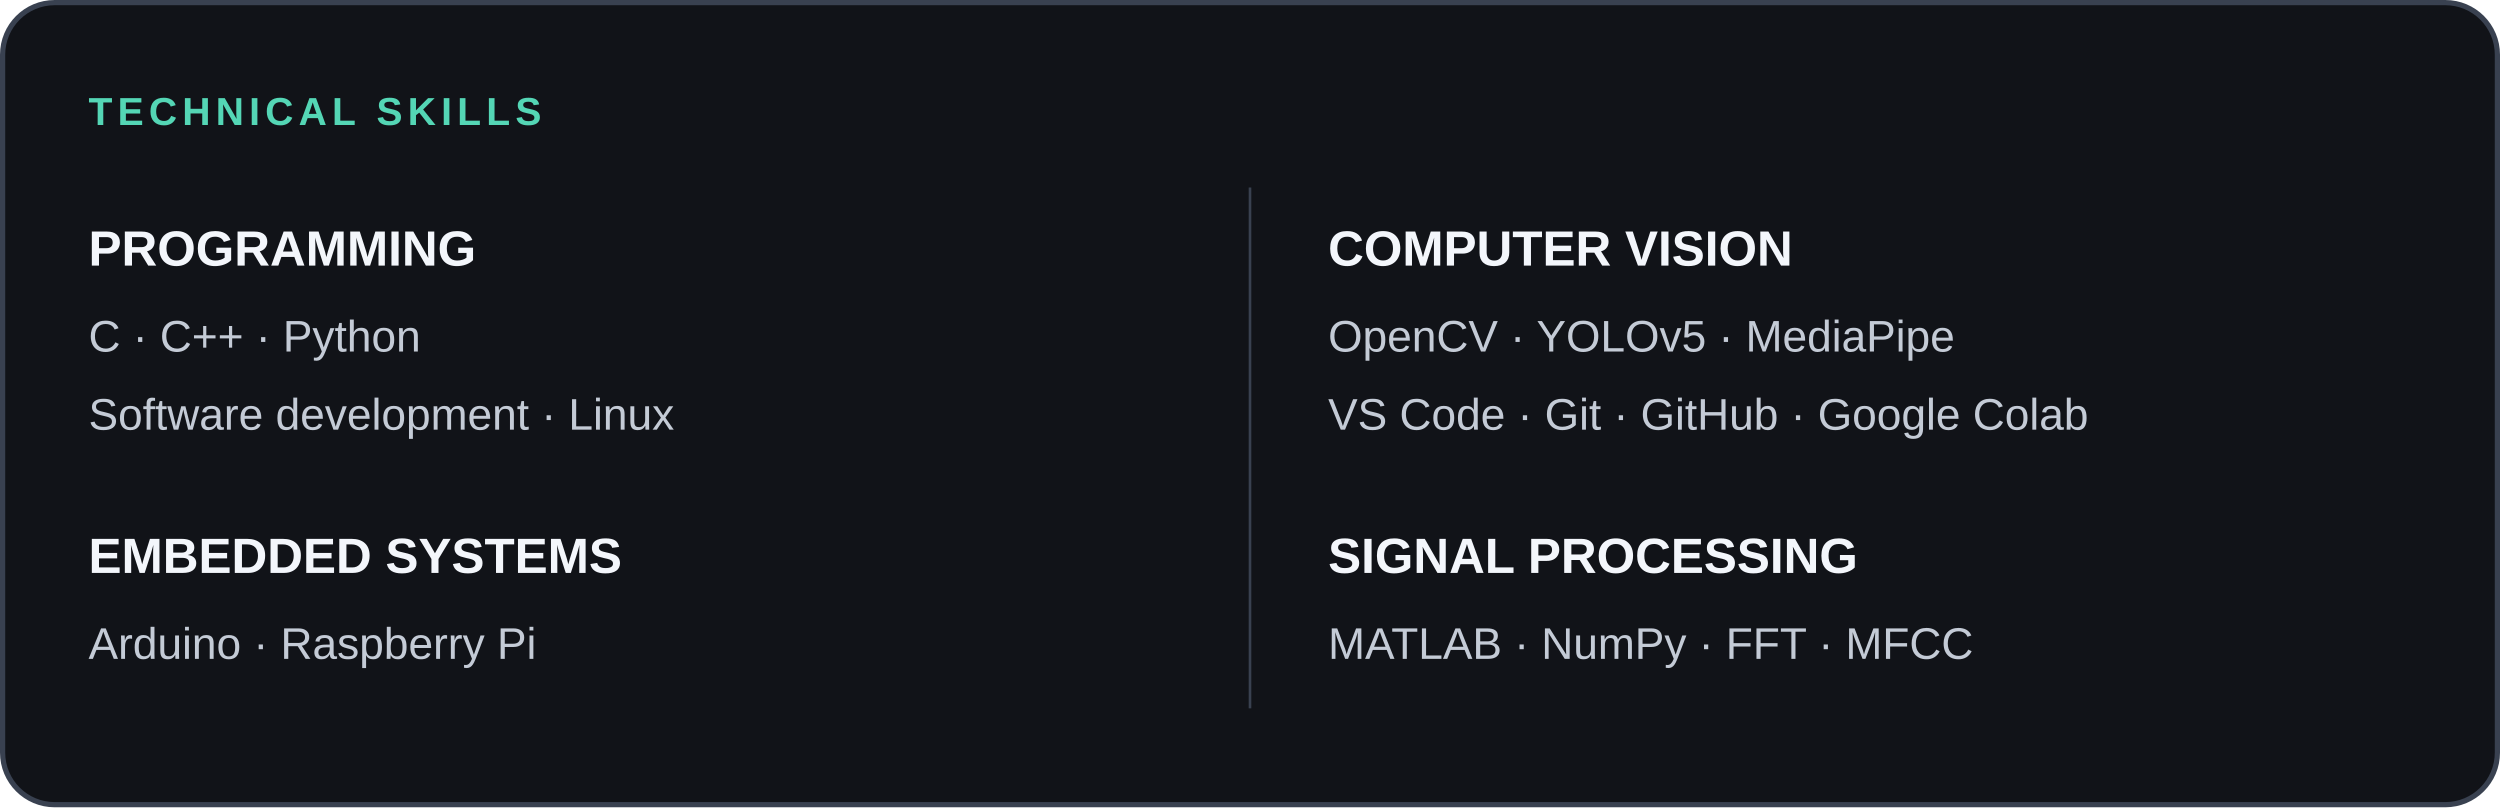
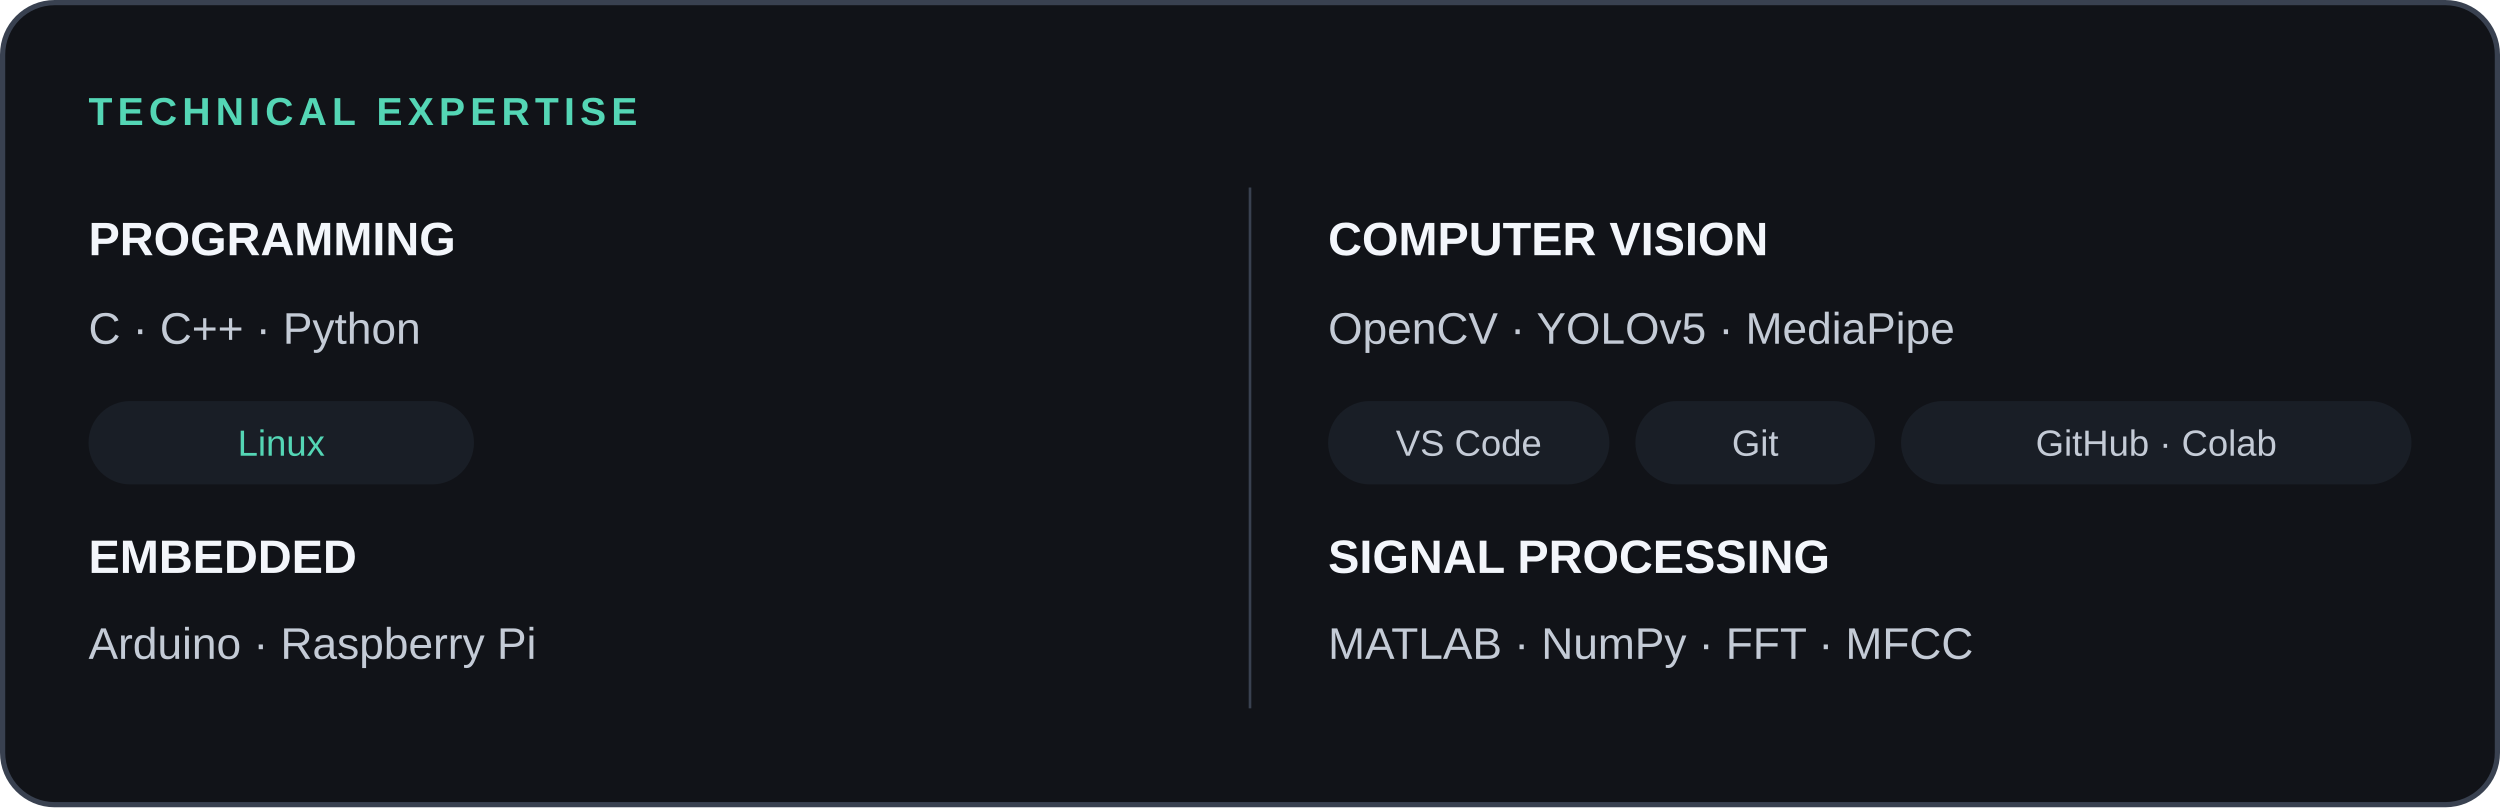
<svg xmlns="http://www.w3.org/2000/svg" width="960" height="310" viewBox="0 0 960 310" role="img" aria-labelledby="title desc">
  <rect x="1" y="1" width="958" height="308" rx="20" fill="#111318" stroke="#394150" stroke-width="2" />
-   <text x="34" y="48" fill="#54d6b5" font-family="Arial,sans-serif" font-size="15" font-weight="700" letter-spacing="2">TECHNICAL SKILLS</text>
+   <text x="34" y="48" fill="#54d6b5" font-family="Arial,sans-serif" font-size="15" font-weight="700" letter-spacing="2">TECHNICAL EXPERTISE</text>
  <g font-family="Arial,sans-serif">
-     <text x="34" y="102" fill="#f3f6fb" font-size="19" font-weight="700">PROGRAMMING</text>
-     <text x="34" y="135" fill="#c4cbd6" font-size="17">C · C++ · Python</text>
-     <text x="34" y="165" fill="#c4cbd6" font-size="17">Software development · Linux</text>
-     <text x="34" y="220" fill="#f3f6fb" font-size="19" font-weight="700">EMBEDDED SYSTEMS</text>
+     <text x="34" y="98" fill="#f3f6fb" font-size="18" font-weight="700">PROGRAMMING</text>
+     <text x="34" y="132" fill="#c4cbd6" font-size="17">C · C++ · Python</text>
+     <rect x="34" y="154" width="148" height="32" rx="16" fill="#191e26" />
+     <text x="108" y="175" text-anchor="middle" fill="#54d6b5" font-size="14">Linux</text>
+     <text x="34" y="220" fill="#f3f6fb" font-size="18" font-weight="700">EMBEDDED</text>
    <text x="34" y="253" fill="#c4cbd6" font-size="17">Arduino · Raspberry Pi</text>
-     <text x="510" y="102" fill="#f3f6fb" font-size="19" font-weight="700">COMPUTER VISION</text>
-     <text x="510" y="135" fill="#c4cbd6" font-size="17">OpenCV · YOLOv5 · MediaPipe</text>
-     <text x="510" y="220" fill="#f3f6fb" font-size="19" font-weight="700">SIGNAL PROCESSING</text>
+     <text x="510" y="98" fill="#f3f6fb" font-size="18" font-weight="700">COMPUTER VISION</text>
+     <text x="510" y="132" fill="#c4cbd6" font-size="17">OpenCV · YOLOv5 · MediaPipe</text>
+     <text x="510" y="220" fill="#f3f6fb" font-size="18" font-weight="700">SIGNAL PROCESSING</text>
    <text x="510" y="253" fill="#c4cbd6" font-size="17">MATLAB · NumPy · FFT · MFCC</text>
  </g>
-   <text x="510" y="165" fill="#c4cbd6" font-family="Arial,sans-serif" font-size="17">VS Code · Git · GitHub · Google Colab</text>
+   <g font-family="Arial,sans-serif" font-size="14" fill="#c4cbd6">
+     <rect x="510" y="154" width="108" height="32" rx="16" fill="#191e26" />
+     <text x="564" y="175" text-anchor="middle">VS Code</text>
+     <rect x="628" y="154" width="92" height="32" rx="16" fill="#191e26" />
+     <text x="674" y="175" text-anchor="middle">Git</text>
+     <rect x="730" y="154" width="196" height="32" rx="16" fill="#191e26" />
+     <text x="828" y="175" text-anchor="middle">GitHub · Colab</text>
+   </g>
  <path d="M480 72v200" stroke="#394150" stroke-width="1" />
</svg>
